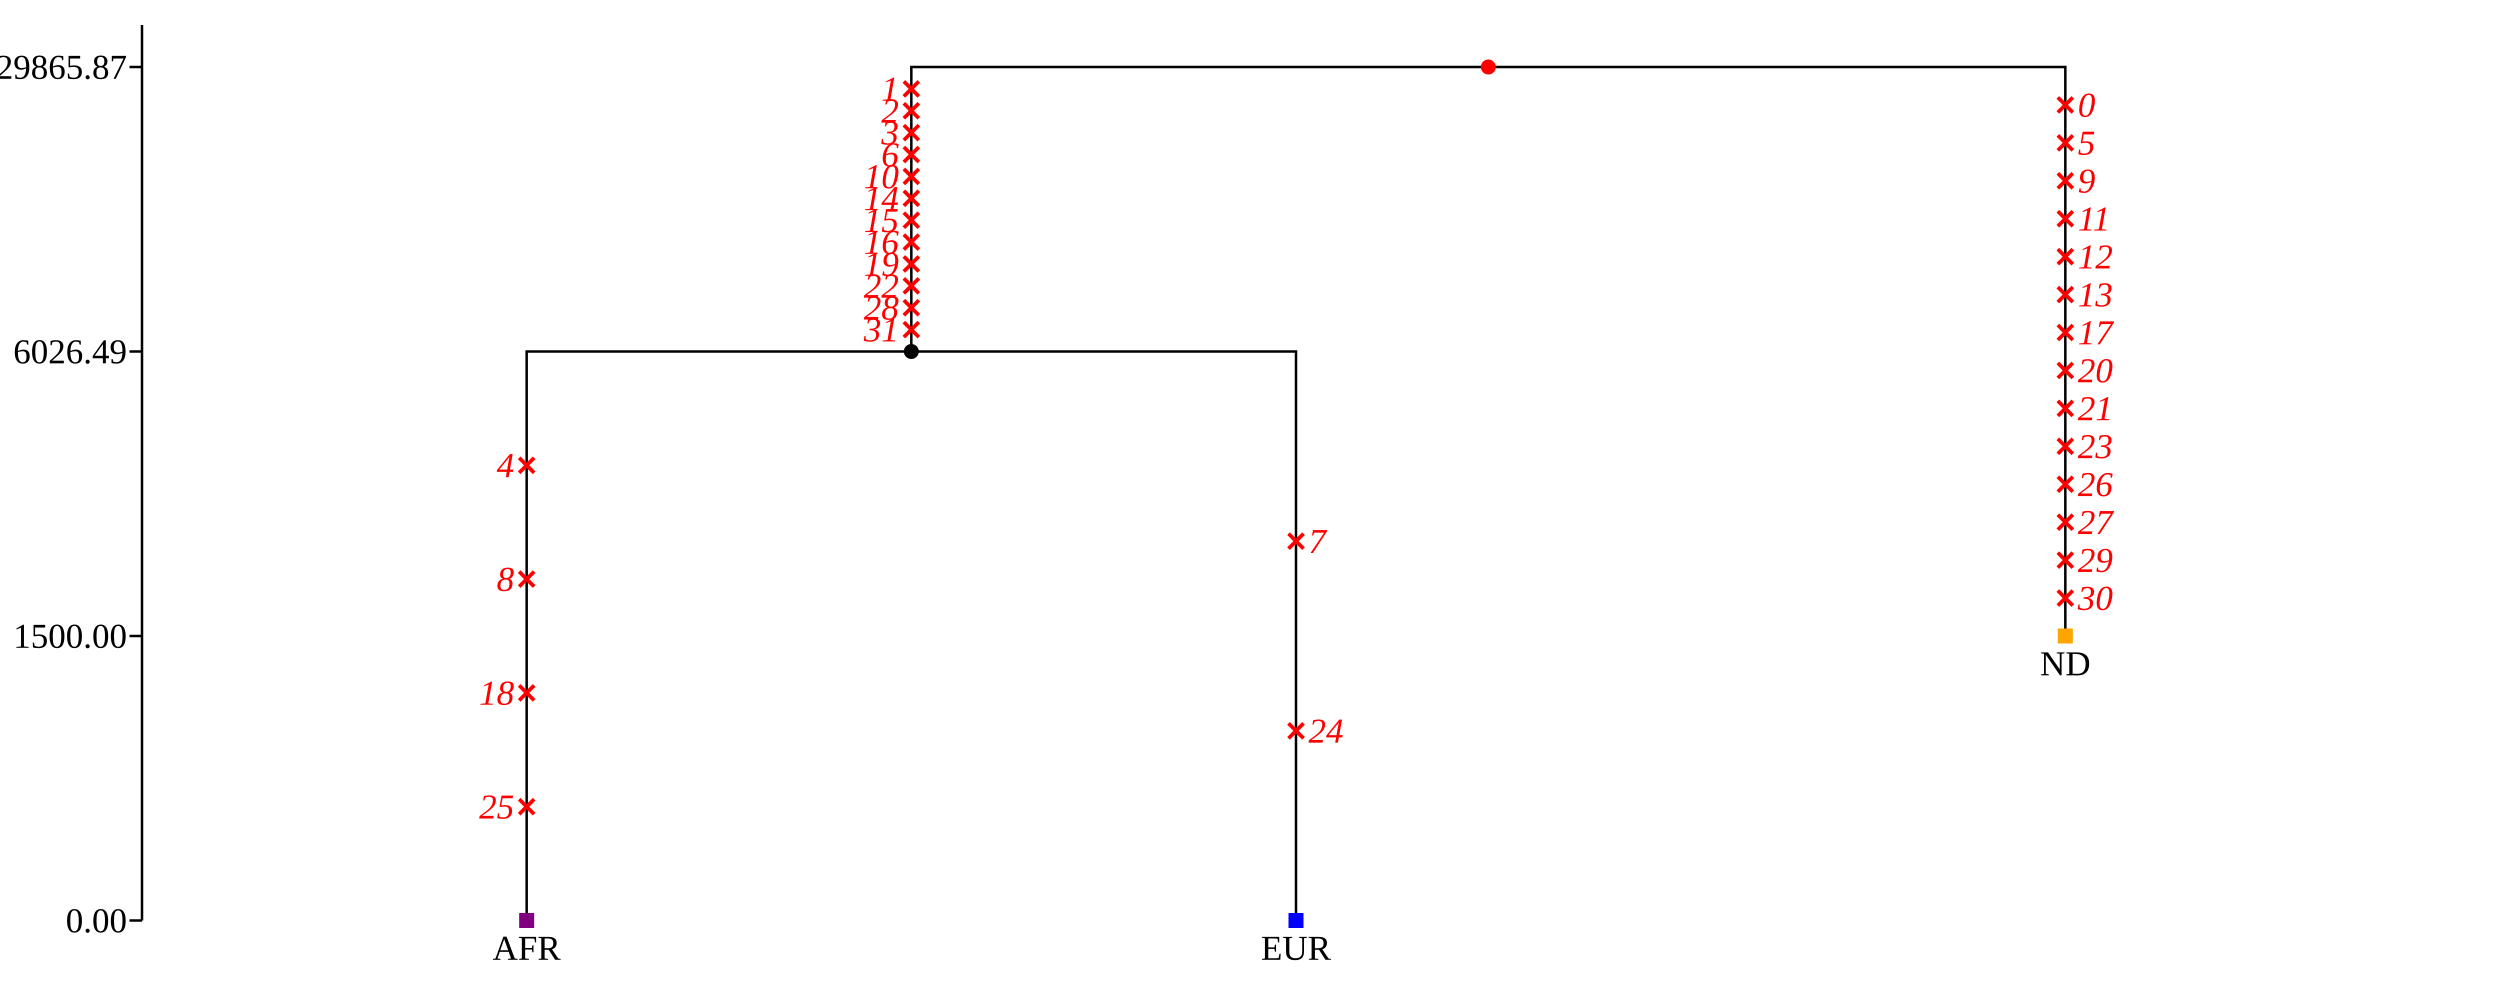
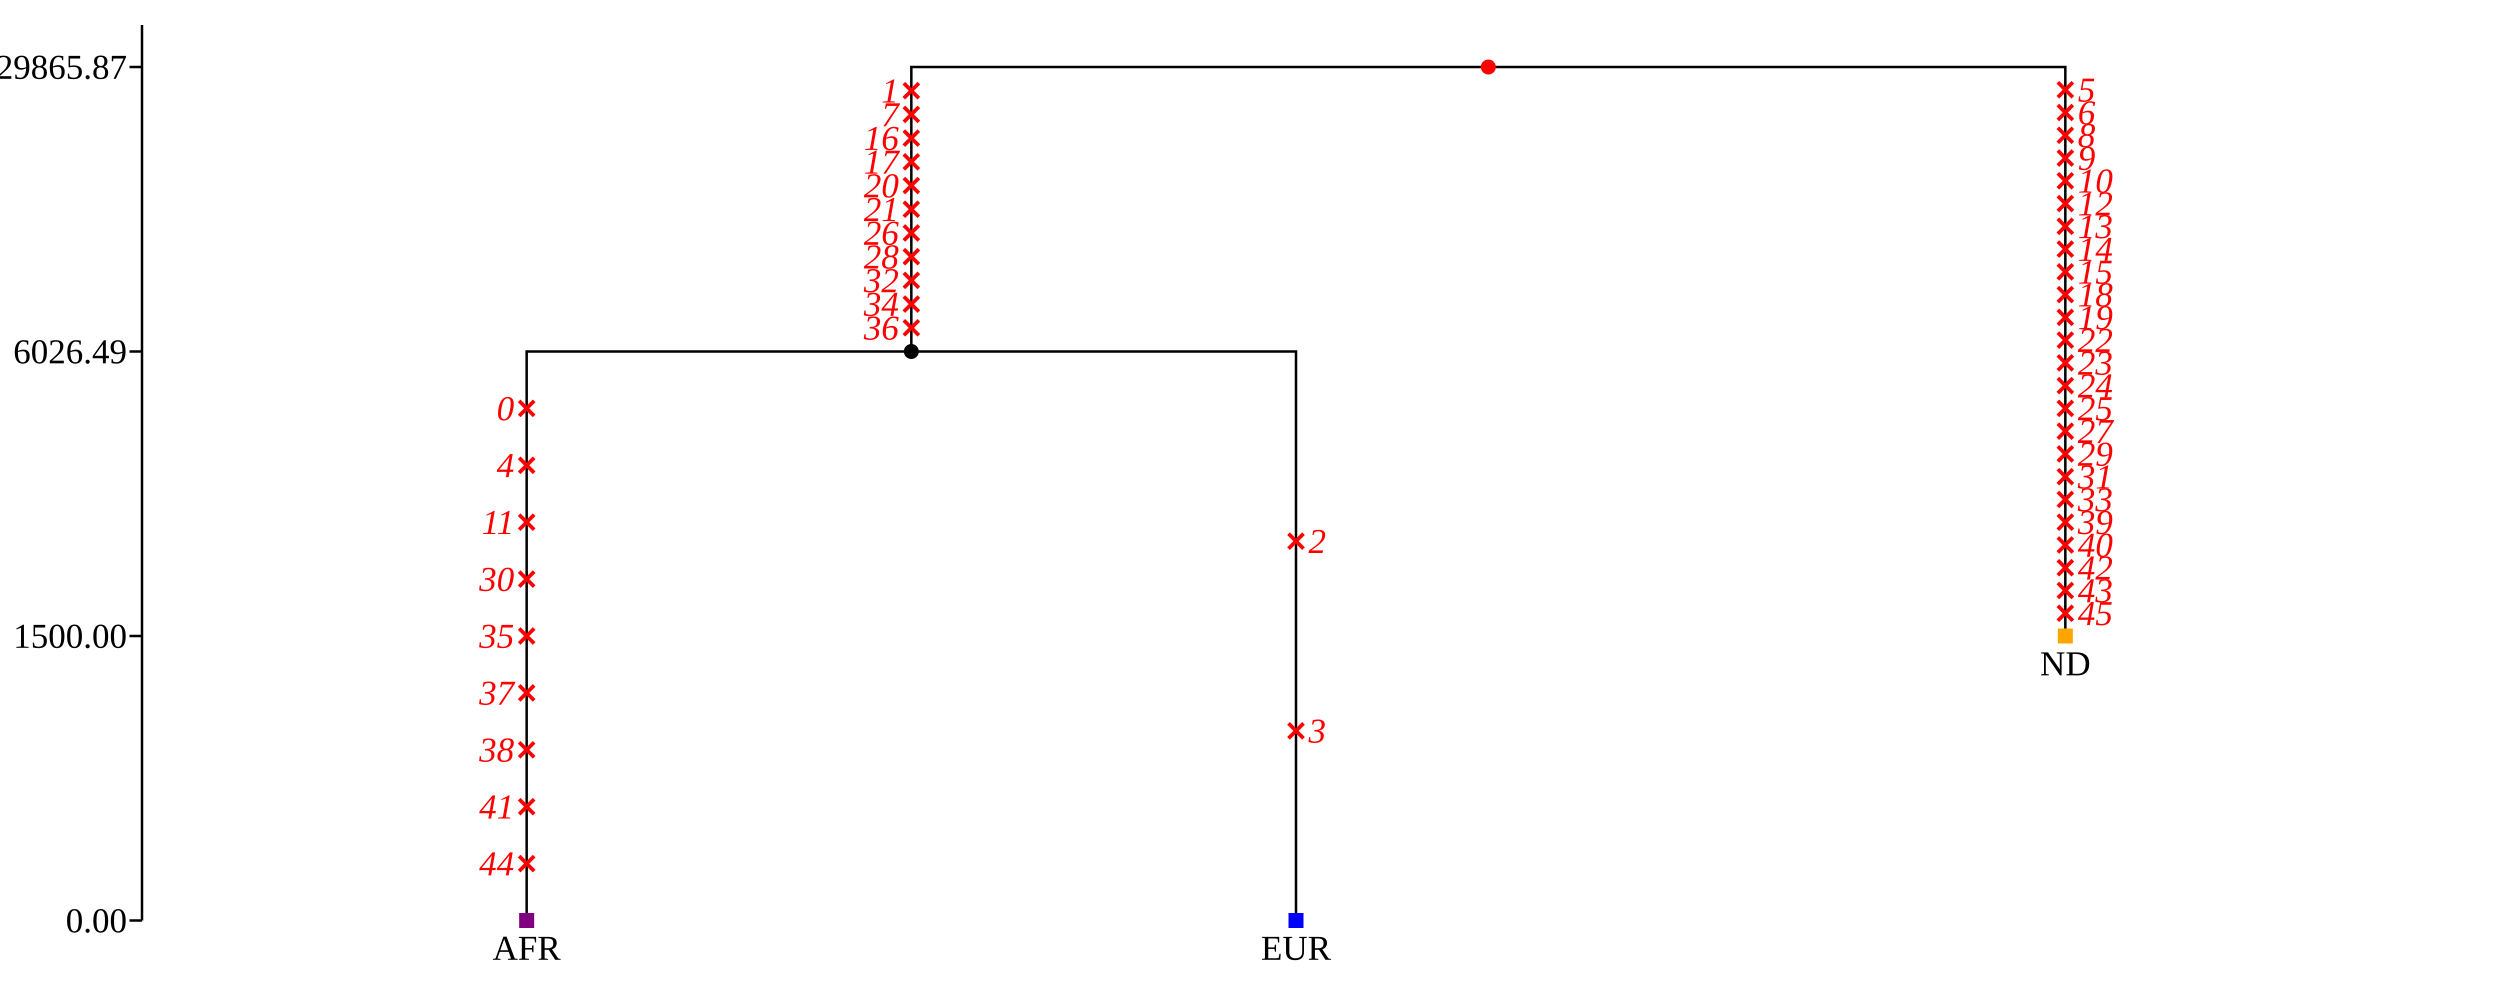
<svg xmlns="http://www.w3.org/2000/svg" baseProfile="full" height="400" version="1.1" width="1000">
  <defs>
    <style type="text/css">.background path {fill: #808080; fill-opacity: 0}.background path:nth-child(odd) {fill-opacity: .1}.axes {font-size: 14px}.x-axis .tick .lab {font-weight: bold; dominant-baseline: hanging}.axes, .tree {font-size: 14px; text-anchor: middle}.axes line, .edge {stroke: black; fill: none}.axes .ax-skip {stroke-dasharray: 4}.y-axis .grid {stroke: #FAFAFA}.node &gt; .sym {fill: black; stroke: none}.site &gt; .sym {stroke: black}.mut text {fill: red; font-style: italic}.mut.extra text {fill: hotpink}.mut line {fill: none; stroke: none}.mut .sym {fill: none; stroke: red}.mut.extra .sym {stroke: hotpink}.node .mut .sym {stroke-width: 1.5px}.tree text, .tree-sequence text {dominant-baseline: central}.plotbox .lab.lft {text-anchor: end}.plotbox .lab.rgt {text-anchor: start}.node.p0 &gt; .sym {fill: red} .node.p1 &gt; .sym {fill: green} .node.p2 &gt; .sym {fill: blue} .node.p3 &gt; .sym {fill: purple} .node.p4 &gt; .sym {fill: black} .node.p5 &gt; .sym {fill: orange}</style>
  </defs>
  <g class="tree t0">
    <g class="axes">
      <g class="y-axis">
        <g class="title" transform="translate(0 189.1)">
          <text class="lab" text-anchor="middle" transform="translate(11) rotate(-90)"> </text>
        </g>
        <line class="ax-line" x1="56.8" x2="56.8" y1="368.2" y2="10" />
        <g class="ticks">
          <g class="tick" transform="translate(56.8 26.8)">
            <line x1="0" x2="-5" y1="0" y2="0" />
            <g transform="translate(-6 0)">
              <text class="lab" text-anchor="end">29865.87</text>
            </g>
          </g>
          <g class="tick" transform="translate(56.8 254.4)">
            <line x1="0" x2="-5" y1="0" y2="0" />
            <g transform="translate(-6 0)">
              <text class="lab" text-anchor="end">1500.00</text>
            </g>
          </g>
          <g class="tick" transform="translate(56.8 140.6)">
            <line x1="0" x2="-5" y1="0" y2="0" />
            <g transform="translate(-6 0)">
              <text class="lab" text-anchor="end">6026.49</text>
            </g>
          </g>
          <g class="tick" transform="translate(56.8 368.2)">
            <line x1="0" x2="-5" y1="0" y2="0" />
            <g transform="translate(-6 0)">
              <text class="lab" text-anchor="end">0.00</text>
            </g>
          </g>
        </g>
      </g>
    </g>
    <g class="plotbox">
      <g class="c2 node n4 p0 root" transform="translate(595.333 26.8)">
-         <g class="a4 i2 leaf m0 m11 m12 m13 m17 m20 m21 m23 m26 m27 m29 m30 m5 m9 node n2 p5 s0 s11 s12 s13 s17 s20 s21 s23 s26 s27 s29 s30 s5 s9 sample" transform="translate(230.8 227.6)">
+         <g class="a4 i2 leaf m10 m12 m13 m14 m15 m18 m19 m22 m23 m24 m25 m27 m29 m31 m33 m39 m40 m42 m43 m45 m5 m6 m8 m9 node n2 p5 s10 s12 s13 s14 s15 s18 s19 s22 s23 s24 s25 s27 s29 s31 s33 s39 s40 s42 s43 s45 s5 s6 s8 s9 sample" transform="translate(230.8 227.6)">
          <path class="edge" d="M 0 0 V -227.6 H -230.8" />
-           <g class="mut m0 s0" transform="translate(0 -212.427)">
-             <line x1="0" x2="0" y1="0" y2="212.427" />
-             <path class="sym" d="M -3,-3 l 6,6 M -3,3 l 6,-6" />
-             <text class="lab rgt" transform="translate(5 0)">0</text>
-           </g>
-           <g class="mut m5 s5" transform="translate(0 -197.253)">
-             <line x1="0" x2="0" y1="0" y2="197.253" />
+           <g class="mut m5 s5" transform="translate(0 -218.496)">
+             <line x1="0" x2="0" y1="0" y2="218.496" />
            <path class="sym" d="M -3,-3 l 6,6 M -3,3 l 6,-6" />
            <text class="lab rgt" transform="translate(5 0)">5</text>
          </g>
-           <g class="mut m9 s9" transform="translate(0 -182.08)">
+           <g class="mut m6 s6" transform="translate(0 -209.392)">
+             <line x1="0" x2="0" y1="0" y2="209.392" />
+             <path class="sym" d="M -3,-3 l 6,6 M -3,3 l 6,-6" />
+             <text class="lab rgt" transform="translate(5 0)">6</text>
+           </g>
+           <g class="mut m8 s8" transform="translate(0 -200.288)">
+             <line x1="0" x2="0" y1="0" y2="200.288" />
+             <path class="sym" d="M -3,-3 l 6,6 M -3,3 l 6,-6" />
+             <text class="lab rgt" transform="translate(5 0)">8</text>
+           </g>
+           <g class="mut m9 s9" transform="translate(0 -191.184)">
+             <line x1="0" x2="0" y1="0" y2="191.184" />
+             <path class="sym" d="M -3,-3 l 6,6 M -3,3 l 6,-6" />
+             <text class="lab rgt" transform="translate(5 0)">9</text>
+           </g>
+           <g class="mut m10 s10" transform="translate(0 -182.08)">
            <line x1="0" x2="0" y1="0" y2="182.08" />
            <path class="sym" d="M -3,-3 l 6,6 M -3,3 l 6,-6" />
-             <text class="lab rgt" transform="translate(5 0)">9</text>
-           </g>
-           <g class="mut m11 s11" transform="translate(0 -166.907)">
-             <line x1="0" x2="0" y1="0" y2="166.907" />
-             <path class="sym" d="M -3,-3 l 6,6 M -3,3 l 6,-6" />
-             <text class="lab rgt" transform="translate(5 0)">11</text>
-           </g>
-           <g class="mut m12 s12" transform="translate(0 -151.733)">
-             <line x1="0" x2="0" y1="0" y2="151.733" />
+             <text class="lab rgt" transform="translate(5 0)">10</text>
+           </g>
+           <g class="mut m12 s12" transform="translate(0 -172.976)">
+             <line x1="0" x2="0" y1="0" y2="172.976" />
            <path class="sym" d="M -3,-3 l 6,6 M -3,3 l 6,-6" />
            <text class="lab rgt" transform="translate(5 0)">12</text>
          </g>
-           <g class="mut m13 s13" transform="translate(0 -136.56)">
+           <g class="mut m13 s13" transform="translate(0 -163.872)">
+             <line x1="0" x2="0" y1="0" y2="163.872" />
+             <path class="sym" d="M -3,-3 l 6,6 M -3,3 l 6,-6" />
+             <text class="lab rgt" transform="translate(5 0)">13</text>
+           </g>
+           <g class="mut m14 s14" transform="translate(0 -154.768)">
+             <line x1="0" x2="0" y1="0" y2="154.768" />
+             <path class="sym" d="M -3,-3 l 6,6 M -3,3 l 6,-6" />
+             <text class="lab rgt" transform="translate(5 0)">14</text>
+           </g>
+           <g class="mut m15 s15" transform="translate(0 -145.664)">
+             <line x1="0" x2="0" y1="0" y2="145.664" />
+             <path class="sym" d="M -3,-3 l 6,6 M -3,3 l 6,-6" />
+             <text class="lab rgt" transform="translate(5 0)">15</text>
+           </g>
+           <g class="mut m18 s18" transform="translate(0 -136.56)">
            <line x1="0" x2="0" y1="0" y2="136.56" />
            <path class="sym" d="M -3,-3 l 6,6 M -3,3 l 6,-6" />
-             <text class="lab rgt" transform="translate(5 0)">13</text>
-           </g>
-           <g class="mut m17 s17" transform="translate(0 -121.387)">
-             <line x1="0" x2="0" y1="0" y2="121.387" />
-             <path class="sym" d="M -3,-3 l 6,6 M -3,3 l 6,-6" />
-             <text class="lab rgt" transform="translate(5 0)">17</text>
-           </g>
-           <g class="mut m20 s20" transform="translate(0 -106.213)">
-             <line x1="0" x2="0" y1="0" y2="106.213" />
-             <path class="sym" d="M -3,-3 l 6,6 M -3,3 l 6,-6" />
-             <text class="lab rgt" transform="translate(5 0)">20</text>
-           </g>
-           <g class="mut m21 s21" transform="translate(0 -91.04)">
+             <text class="lab rgt" transform="translate(5 0)">18</text>
+           </g>
+           <g class="mut m19 s19" transform="translate(0 -127.456)">
+             <line x1="0" x2="0" y1="0" y2="127.456" />
+             <path class="sym" d="M -3,-3 l 6,6 M -3,3 l 6,-6" />
+             <text class="lab rgt" transform="translate(5 0)">19</text>
+           </g>
+           <g class="mut m22 s22" transform="translate(0 -118.352)">
+             <line x1="0" x2="0" y1="0" y2="118.352" />
+             <path class="sym" d="M -3,-3 l 6,6 M -3,3 l 6,-6" />
+             <text class="lab rgt" transform="translate(5 0)">22</text>
+           </g>
+           <g class="mut m23 s23" transform="translate(0 -109.248)">
+             <line x1="0" x2="0" y1="0" y2="109.248" />
+             <path class="sym" d="M -3,-3 l 6,6 M -3,3 l 6,-6" />
+             <text class="lab rgt" transform="translate(5 0)">23</text>
+           </g>
+           <g class="mut m24 s24" transform="translate(0 -100.144)">
+             <line x1="0" x2="0" y1="0" y2="100.144" />
+             <path class="sym" d="M -3,-3 l 6,6 M -3,3 l 6,-6" />
+             <text class="lab rgt" transform="translate(5 0)">24</text>
+           </g>
+           <g class="mut m25 s25" transform="translate(0 -91.04)">
            <line x1="0" x2="0" y1="0" y2="91.04" />
            <path class="sym" d="M -3,-3 l 6,6 M -3,3 l 6,-6" />
-             <text class="lab rgt" transform="translate(5 0)">21</text>
-           </g>
-           <g class="mut m23 s23" transform="translate(0 -75.8667)">
-             <line x1="0" x2="0" y1="0" y2="75.867" />
-             <path class="sym" d="M -3,-3 l 6,6 M -3,3 l 6,-6" />
-             <text class="lab rgt" transform="translate(5 0)">23</text>
-           </g>
-           <g class="mut m26 s26" transform="translate(0 -60.6933)">
-             <line x1="0" x2="0" y1="0" y2="60.693" />
-             <path class="sym" d="M -3,-3 l 6,6 M -3,3 l 6,-6" />
-             <text class="lab rgt" transform="translate(5 0)">26</text>
-           </g>
-           <g class="mut m27 s27" transform="translate(0 -45.52)">
+             <text class="lab rgt" transform="translate(5 0)">25</text>
+           </g>
+           <g class="mut m27 s27" transform="translate(0 -81.936)">
+             <line x1="0" x2="0" y1="0" y2="81.936" />
+             <path class="sym" d="M -3,-3 l 6,6 M -3,3 l 6,-6" />
+             <text class="lab rgt" transform="translate(5 0)">27</text>
+           </g>
+           <g class="mut m29 s29" transform="translate(0 -72.832)">
+             <line x1="0" x2="0" y1="0" y2="72.832" />
+             <path class="sym" d="M -3,-3 l 6,6 M -3,3 l 6,-6" />
+             <text class="lab rgt" transform="translate(5 0)">29</text>
+           </g>
+           <g class="mut m31 s31" transform="translate(0 -63.728)">
+             <line x1="0" x2="0" y1="0" y2="63.728" />
+             <path class="sym" d="M -3,-3 l 6,6 M -3,3 l 6,-6" />
+             <text class="lab rgt" transform="translate(5 0)">31</text>
+           </g>
+           <g class="mut m33 s33" transform="translate(0 -54.624)">
+             <line x1="0" x2="0" y1="0" y2="54.624" />
+             <path class="sym" d="M -3,-3 l 6,6 M -3,3 l 6,-6" />
+             <text class="lab rgt" transform="translate(5 0)">33</text>
+           </g>
+           <g class="mut m39 s39" transform="translate(0 -45.52)">
            <line x1="0" x2="0" y1="0" y2="45.52" />
            <path class="sym" d="M -3,-3 l 6,6 M -3,3 l 6,-6" />
-             <text class="lab rgt" transform="translate(5 0)">27</text>
-           </g>
-           <g class="mut m29 s29" transform="translate(0 -30.3467)">
-             <line x1="0" x2="0" y1="0" y2="30.347" />
-             <path class="sym" d="M -3,-3 l 6,6 M -3,3 l 6,-6" />
-             <text class="lab rgt" transform="translate(5 0)">29</text>
-           </g>
-           <g class="mut m30 s30" transform="translate(0 -15.1733)">
-             <line x1="0" x2="0" y1="0" y2="15.173" />
-             <path class="sym" d="M -3,-3 l 6,6 M -3,3 l 6,-6" />
-             <text class="lab rgt" transform="translate(5 0)">30</text>
+             <text class="lab rgt" transform="translate(5 0)">39</text>
+           </g>
+           <g class="mut m40 s40" transform="translate(0 -36.416)">
+             <line x1="0" x2="0" y1="0" y2="36.416" />
+             <path class="sym" d="M -3,-3 l 6,6 M -3,3 l 6,-6" />
+             <text class="lab rgt" transform="translate(5 0)">40</text>
+           </g>
+           <g class="mut m42 s42" transform="translate(0 -27.312)">
+             <line x1="0" x2="0" y1="0" y2="27.312" />
+             <path class="sym" d="M -3,-3 l 6,6 M -3,3 l 6,-6" />
+             <text class="lab rgt" transform="translate(5 0)">42</text>
+           </g>
+           <g class="mut m43 s43" transform="translate(0 -18.208)">
+             <line x1="0" x2="0" y1="0" y2="18.208" />
+             <path class="sym" d="M -3,-3 l 6,6 M -3,3 l 6,-6" />
+             <text class="lab rgt" transform="translate(5 0)">43</text>
+           </g>
+           <g class="mut m45 s45" transform="translate(0 -9.104)">
+             <line x1="0" x2="0" y1="0" y2="9.104" />
+             <path class="sym" d="M -3,-3 l 6,6 M -3,3 l 6,-6" />
+             <text class="lab rgt" transform="translate(5 0)">45</text>
          </g>
          <rect class="sym" height="6" width="6" x="-3" y="-3" />
          <text class="lab" transform="translate(0 11)">ND</text>
        </g>
-         <g class="a4 c2 m1 m10 m14 m15 m16 m19 m2 m22 m28 m3 m31 m6 node n3 p4 s1 s10 s14 s15 s16 s19 s2 s22 s28 s3 s31 s6" transform="translate(-230.8 113.8)">
-           <g class="a3 i0 leaf m18 m25 m4 m8 node n0 p3 s18 s25 s4 s8 sample" transform="translate(-153.867 227.6)">
+         <g class="a4 c2 m1 m16 m17 m20 m21 m26 m28 m32 m34 m36 m7 node n3 p4 s1 s16 s17 s20 s21 s26 s28 s32 s34 s36 s7" transform="translate(-230.8 113.8)">
+           <g class="a3 i0 leaf m0 m11 m30 m35 m37 m38 m4 m41 m44 node n0 p3 s0 s11 s30 s35 s37 s38 s4 s41 s44 sample" transform="translate(-153.867 227.6)">
            <path class="edge" d="M 0 0 V -227.6 H 153.867" />
+             <g class="mut m0 s0" transform="translate(0 -204.84)">
+               <line x1="0" x2="0" y1="0" y2="204.84" />
+               <path class="sym" d="M -3,-3 l 6,6 M -3,3 l 6,-6" />
+               <text class="lab lft" transform="translate(-5 0)">0</text>
+             </g>
            <g class="mut m4 s4" transform="translate(0 -182.08)">
              <line x1="0" x2="0" y1="0" y2="182.08" />
              <path class="sym" d="M -3,-3 l 6,6 M -3,3 l 6,-6" />
              <text class="lab lft" transform="translate(-5 0)">4</text>
            </g>
-             <g class="mut m8 s8" transform="translate(0 -136.56)">
+             <g class="mut m11 s11" transform="translate(0 -159.32)">
+               <line x1="0" x2="0" y1="0" y2="159.32" />
+               <path class="sym" d="M -3,-3 l 6,6 M -3,3 l 6,-6" />
+               <text class="lab lft" transform="translate(-5 0)">11</text>
+             </g>
+             <g class="mut m30 s30" transform="translate(0 -136.56)">
              <line x1="0" x2="0" y1="0" y2="136.56" />
              <path class="sym" d="M -3,-3 l 6,6 M -3,3 l 6,-6" />
-               <text class="lab lft" transform="translate(-5 0)">8</text>
-             </g>
-             <g class="mut m18 s18" transform="translate(0 -91.04)">
+               <text class="lab lft" transform="translate(-5 0)">30</text>
+             </g>
+             <g class="mut m35 s35" transform="translate(0 -113.8)">
+               <line x1="0" x2="0" y1="0" y2="113.8" />
+               <path class="sym" d="M -3,-3 l 6,6 M -3,3 l 6,-6" />
+               <text class="lab lft" transform="translate(-5 0)">35</text>
+             </g>
+             <g class="mut m37 s37" transform="translate(0 -91.04)">
              <line x1="0" x2="0" y1="0" y2="91.04" />
              <path class="sym" d="M -3,-3 l 6,6 M -3,3 l 6,-6" />
-               <text class="lab lft" transform="translate(-5 0)">18</text>
-             </g>
-             <g class="mut m25 s25" transform="translate(0 -45.52)">
+               <text class="lab lft" transform="translate(-5 0)">37</text>
+             </g>
+             <g class="mut m38 s38" transform="translate(0 -68.28)">
+               <line x1="0" x2="0" y1="0" y2="68.28" />
+               <path class="sym" d="M -3,-3 l 6,6 M -3,3 l 6,-6" />
+               <text class="lab lft" transform="translate(-5 0)">38</text>
+             </g>
+             <g class="mut m41 s41" transform="translate(0 -45.52)">
              <line x1="0" x2="0" y1="0" y2="45.52" />
              <path class="sym" d="M -3,-3 l 6,6 M -3,3 l 6,-6" />
-               <text class="lab lft" transform="translate(-5 0)">25</text>
+               <text class="lab lft" transform="translate(-5 0)">41</text>
+             </g>
+             <g class="mut m44 s44" transform="translate(0 -22.76)">
+               <line x1="0" x2="0" y1="0" y2="22.76" />
+               <path class="sym" d="M -3,-3 l 6,6 M -3,3 l 6,-6" />
+               <text class="lab lft" transform="translate(-5 0)">44</text>
            </g>
            <rect class="sym" height="6" width="6" x="-3" y="-3" />
            <text class="lab" transform="translate(0 11)">AFR</text>
          </g>
-           <g class="a3 i1 leaf m24 m7 node n1 p2 s24 s7 sample" transform="translate(153.867 227.6)">
+           <g class="a3 i1 leaf m2 m3 node n1 p2 s2 s3 sample" transform="translate(153.867 227.6)">
            <path class="edge" d="M 0 0 V -227.6 H -153.867" />
-             <g class="mut m7 s7" transform="translate(0 -151.733)">
+             <g class="mut m2 s2" transform="translate(0 -151.733)">
              <line x1="0" x2="0" y1="0" y2="151.733" />
              <path class="sym" d="M -3,-3 l 6,6 M -3,3 l 6,-6" />
-               <text class="lab rgt" transform="translate(5 0)">7</text>
-             </g>
-             <g class="mut m24 s24" transform="translate(0 -75.8667)">
+               <text class="lab rgt" transform="translate(5 0)">2</text>
+             </g>
+             <g class="mut m3 s3" transform="translate(0 -75.8667)">
              <line x1="0" x2="0" y1="0" y2="75.867" />
              <path class="sym" d="M -3,-3 l 6,6 M -3,3 l 6,-6" />
-               <text class="lab rgt" transform="translate(5 0)">24</text>
+               <text class="lab rgt" transform="translate(5 0)">3</text>
            </g>
            <rect class="sym" height="6" width="6" x="-3" y="-3" />
            <text class="lab" transform="translate(0 11)">EUR</text>
          </g>
          <path class="edge" d="M 0 0 V -113.8 H 230.8" />
-           <g class="mut m1 s1" transform="translate(0 -105.046)">
-             <line x1="0" x2="0" y1="0" y2="105.046" />
+           <g class="mut m1 s1" transform="translate(0 -104.317)">
+             <line x1="0" x2="0" y1="0" y2="104.317" />
            <path class="sym" d="M -3,-3 l 6,6 M -3,3 l 6,-6" />
            <text class="lab lft" transform="translate(-5 0)">1</text>
          </g>
-           <g class="mut m2 s2" transform="translate(0 -96.2923)">
-             <line x1="0" x2="0" y1="0" y2="96.292" />
-             <path class="sym" d="M -3,-3 l 6,6 M -3,3 l 6,-6" />
-             <text class="lab lft" transform="translate(-5 0)">2</text>
-           </g>
-           <g class="mut m3 s3" transform="translate(0 -87.5385)">
-             <line x1="0" x2="0" y1="0" y2="87.538" />
-             <path class="sym" d="M -3,-3 l 6,6 M -3,3 l 6,-6" />
-             <text class="lab lft" transform="translate(-5 0)">3</text>
-           </g>
-           <g class="mut m6 s6" transform="translate(0 -78.7846)">
-             <line x1="0" x2="0" y1="0" y2="78.785" />
-             <path class="sym" d="M -3,-3 l 6,6 M -3,3 l 6,-6" />
-             <text class="lab lft" transform="translate(-5 0)">6</text>
-           </g>
-           <g class="mut m10 s10" transform="translate(0 -70.0308)">
-             <line x1="0" x2="0" y1="0" y2="70.031" />
-             <path class="sym" d="M -3,-3 l 6,6 M -3,3 l 6,-6" />
-             <text class="lab lft" transform="translate(-5 0)">10</text>
-           </g>
-           <g class="mut m14 s14" transform="translate(0 -61.2769)">
-             <line x1="0" x2="0" y1="0" y2="61.277" />
-             <path class="sym" d="M -3,-3 l 6,6 M -3,3 l 6,-6" />
-             <text class="lab lft" transform="translate(-5 0)">14</text>
-           </g>
-           <g class="mut m15 s15" transform="translate(0 -52.5231)">
-             <line x1="0" x2="0" y1="0" y2="52.523" />
-             <path class="sym" d="M -3,-3 l 6,6 M -3,3 l 6,-6" />
-             <text class="lab lft" transform="translate(-5 0)">15</text>
-           </g>
-           <g class="mut m16 s16" transform="translate(0 -43.7692)">
-             <line x1="0" x2="0" y1="0" y2="43.769" />
+           <g class="mut m7 s7" transform="translate(0 -94.8333)">
+             <line x1="0" x2="0" y1="0" y2="94.833" />
+             <path class="sym" d="M -3,-3 l 6,6 M -3,3 l 6,-6" />
+             <text class="lab lft" transform="translate(-5 0)">7</text>
+           </g>
+           <g class="mut m16 s16" transform="translate(0 -85.35)">
+             <line x1="0" x2="0" y1="0" y2="85.35" />
            <path class="sym" d="M -3,-3 l 6,6 M -3,3 l 6,-6" />
            <text class="lab lft" transform="translate(-5 0)">16</text>
          </g>
-           <g class="mut m19 s19" transform="translate(0 -35.0154)">
-             <line x1="0" x2="0" y1="0" y2="35.015" />
-             <path class="sym" d="M -3,-3 l 6,6 M -3,3 l 6,-6" />
-             <text class="lab lft" transform="translate(-5 0)">19</text>
-           </g>
-           <g class="mut m22 s22" transform="translate(0 -26.2615)">
-             <line x1="0" x2="0" y1="0" y2="26.262" />
-             <path class="sym" d="M -3,-3 l 6,6 M -3,3 l 6,-6" />
-             <text class="lab lft" transform="translate(-5 0)">22</text>
-           </g>
-           <g class="mut m28 s28" transform="translate(0 -17.5077)">
-             <line x1="0" x2="0" y1="0" y2="17.508" />
+           <g class="mut m17 s17" transform="translate(0 -75.8667)">
+             <line x1="0" x2="0" y1="0" y2="75.867" />
+             <path class="sym" d="M -3,-3 l 6,6 M -3,3 l 6,-6" />
+             <text class="lab lft" transform="translate(-5 0)">17</text>
+           </g>
+           <g class="mut m20 s20" transform="translate(0 -66.3833)">
+             <line x1="0" x2="0" y1="0" y2="66.383" />
+             <path class="sym" d="M -3,-3 l 6,6 M -3,3 l 6,-6" />
+             <text class="lab lft" transform="translate(-5 0)">20</text>
+           </g>
+           <g class="mut m21 s21" transform="translate(0 -56.9)">
+             <line x1="0" x2="0" y1="0" y2="56.9" />
+             <path class="sym" d="M -3,-3 l 6,6 M -3,3 l 6,-6" />
+             <text class="lab lft" transform="translate(-5 0)">21</text>
+           </g>
+           <g class="mut m26 s26" transform="translate(0 -47.4167)">
+             <line x1="0" x2="0" y1="0" y2="47.417" />
+             <path class="sym" d="M -3,-3 l 6,6 M -3,3 l 6,-6" />
+             <text class="lab lft" transform="translate(-5 0)">26</text>
+           </g>
+           <g class="mut m28 s28" transform="translate(0 -37.9333)">
+             <line x1="0" x2="0" y1="0" y2="37.933" />
            <path class="sym" d="M -3,-3 l 6,6 M -3,3 l 6,-6" />
            <text class="lab lft" transform="translate(-5 0)">28</text>
          </g>
-           <g class="mut m31 s31" transform="translate(0 -8.75385)">
-             <line x1="0" x2="0" y1="0" y2="8.754" />
-             <path class="sym" d="M -3,-3 l 6,6 M -3,3 l 6,-6" />
-             <text class="lab lft" transform="translate(-5 0)">31</text>
+           <g class="mut m32 s32" transform="translate(0 -28.45)">
+             <line x1="0" x2="0" y1="0" y2="28.45" />
+             <path class="sym" d="M -3,-3 l 6,6 M -3,3 l 6,-6" />
+             <text class="lab lft" transform="translate(-5 0)">32</text>
+           </g>
+           <g class="mut m34 s34" transform="translate(0 -18.9667)">
+             <line x1="0" x2="0" y1="0" y2="18.967" />
+             <path class="sym" d="M -3,-3 l 6,6 M -3,3 l 6,-6" />
+             <text class="lab lft" transform="translate(-5 0)">34</text>
+           </g>
+           <g class="mut m36 s36" transform="translate(0 -9.48333)">
+             <line x1="0" x2="0" y1="0" y2="9.483" />
+             <path class="sym" d="M -3,-3 l 6,6 M -3,3 l 6,-6" />
+             <text class="lab lft" transform="translate(-5 0)">36</text>
          </g>
          <circle class="sym" cx="0" cy="0" r="3" />
          <text class="lab lft" transform="translate(-3 -7.0)" />
        </g>
        <circle class="sym" cx="0" cy="0" r="3" />
        <text class="lab" transform="translate(0 -11)" />
      </g>
    </g>
  </g>
</svg>
